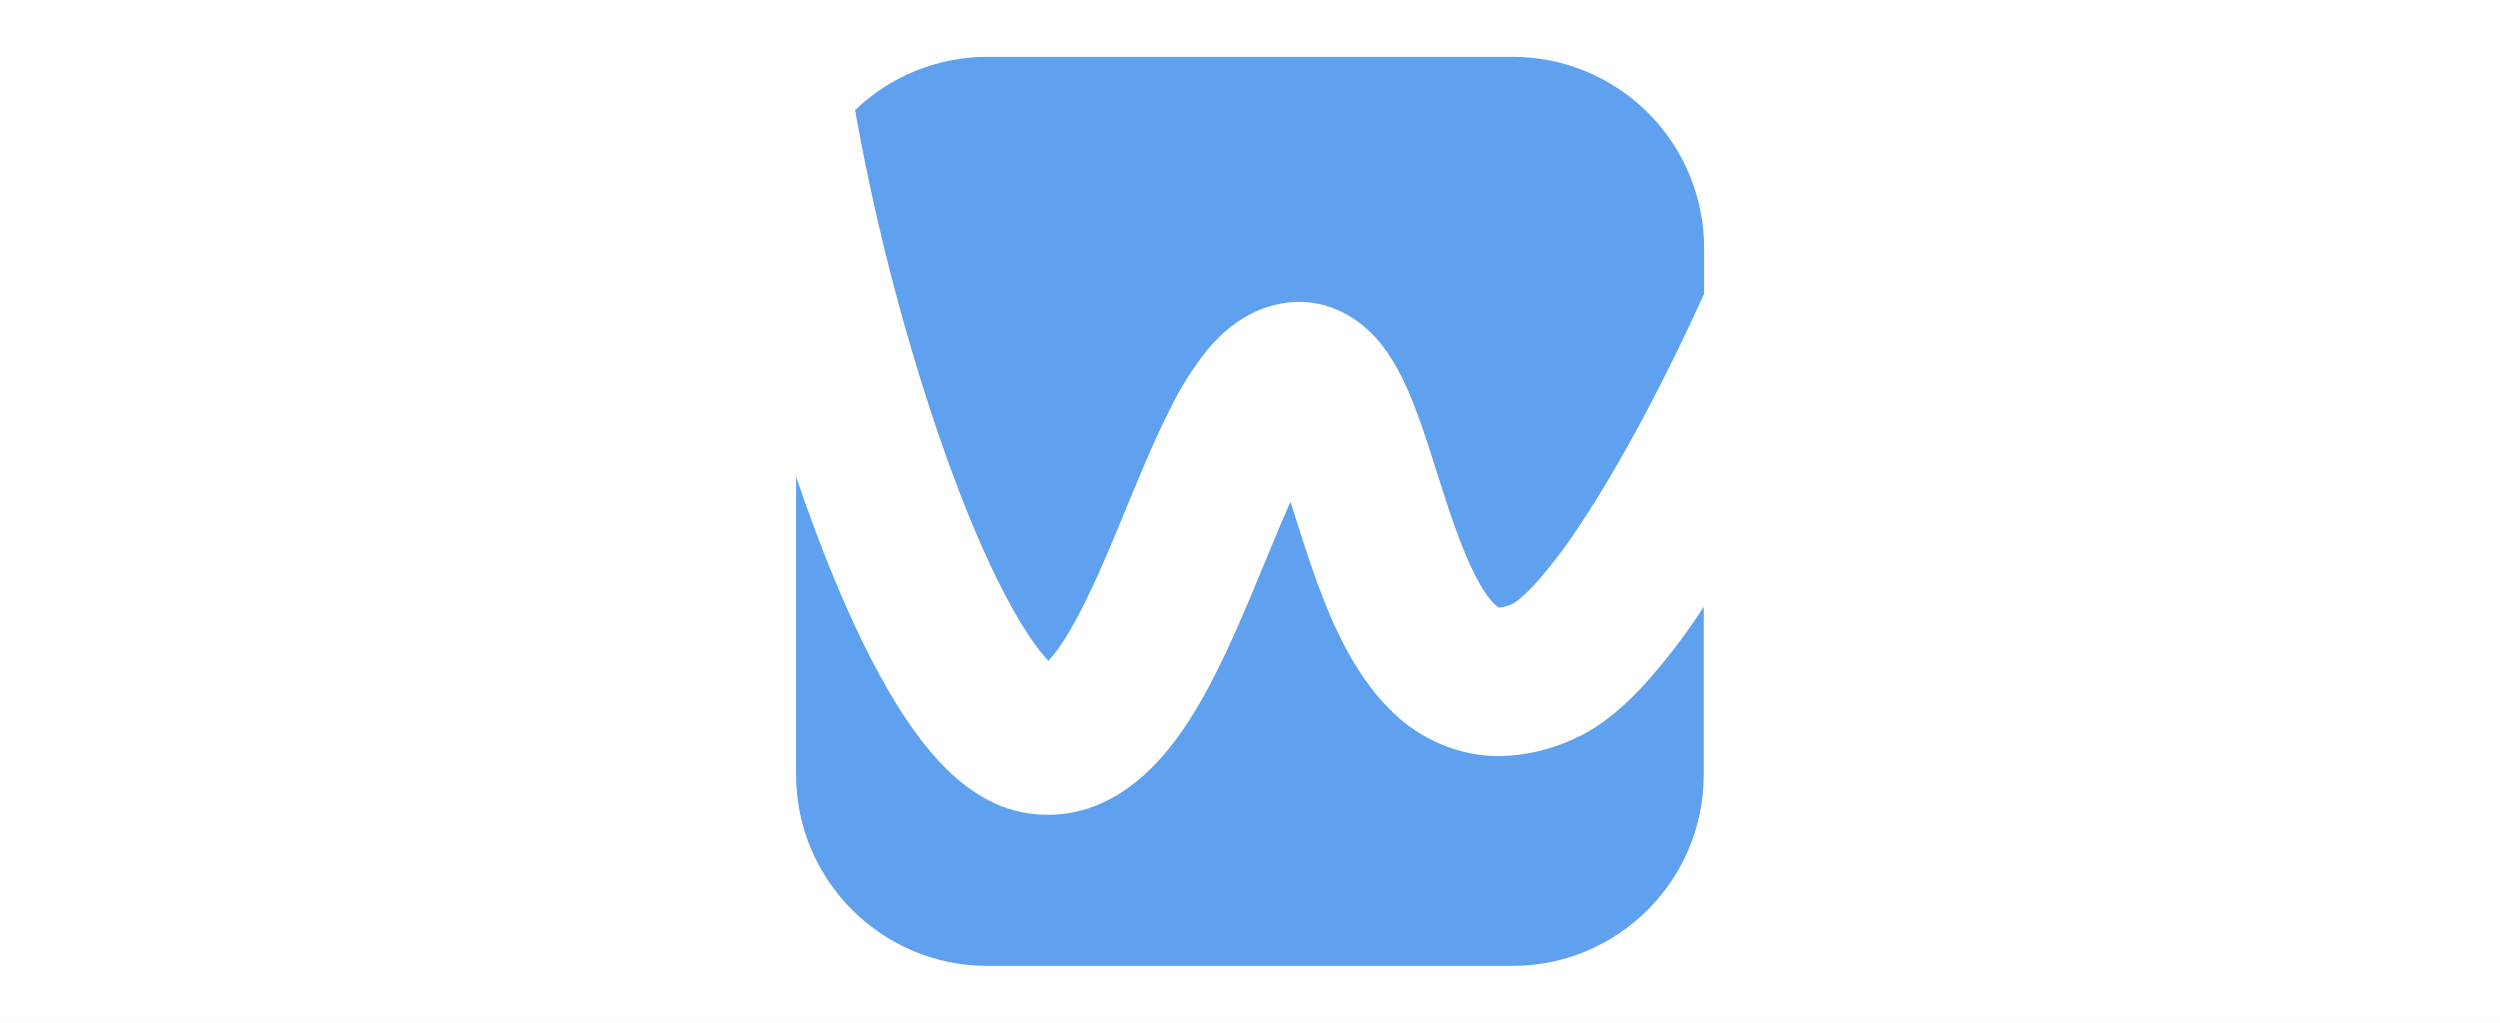
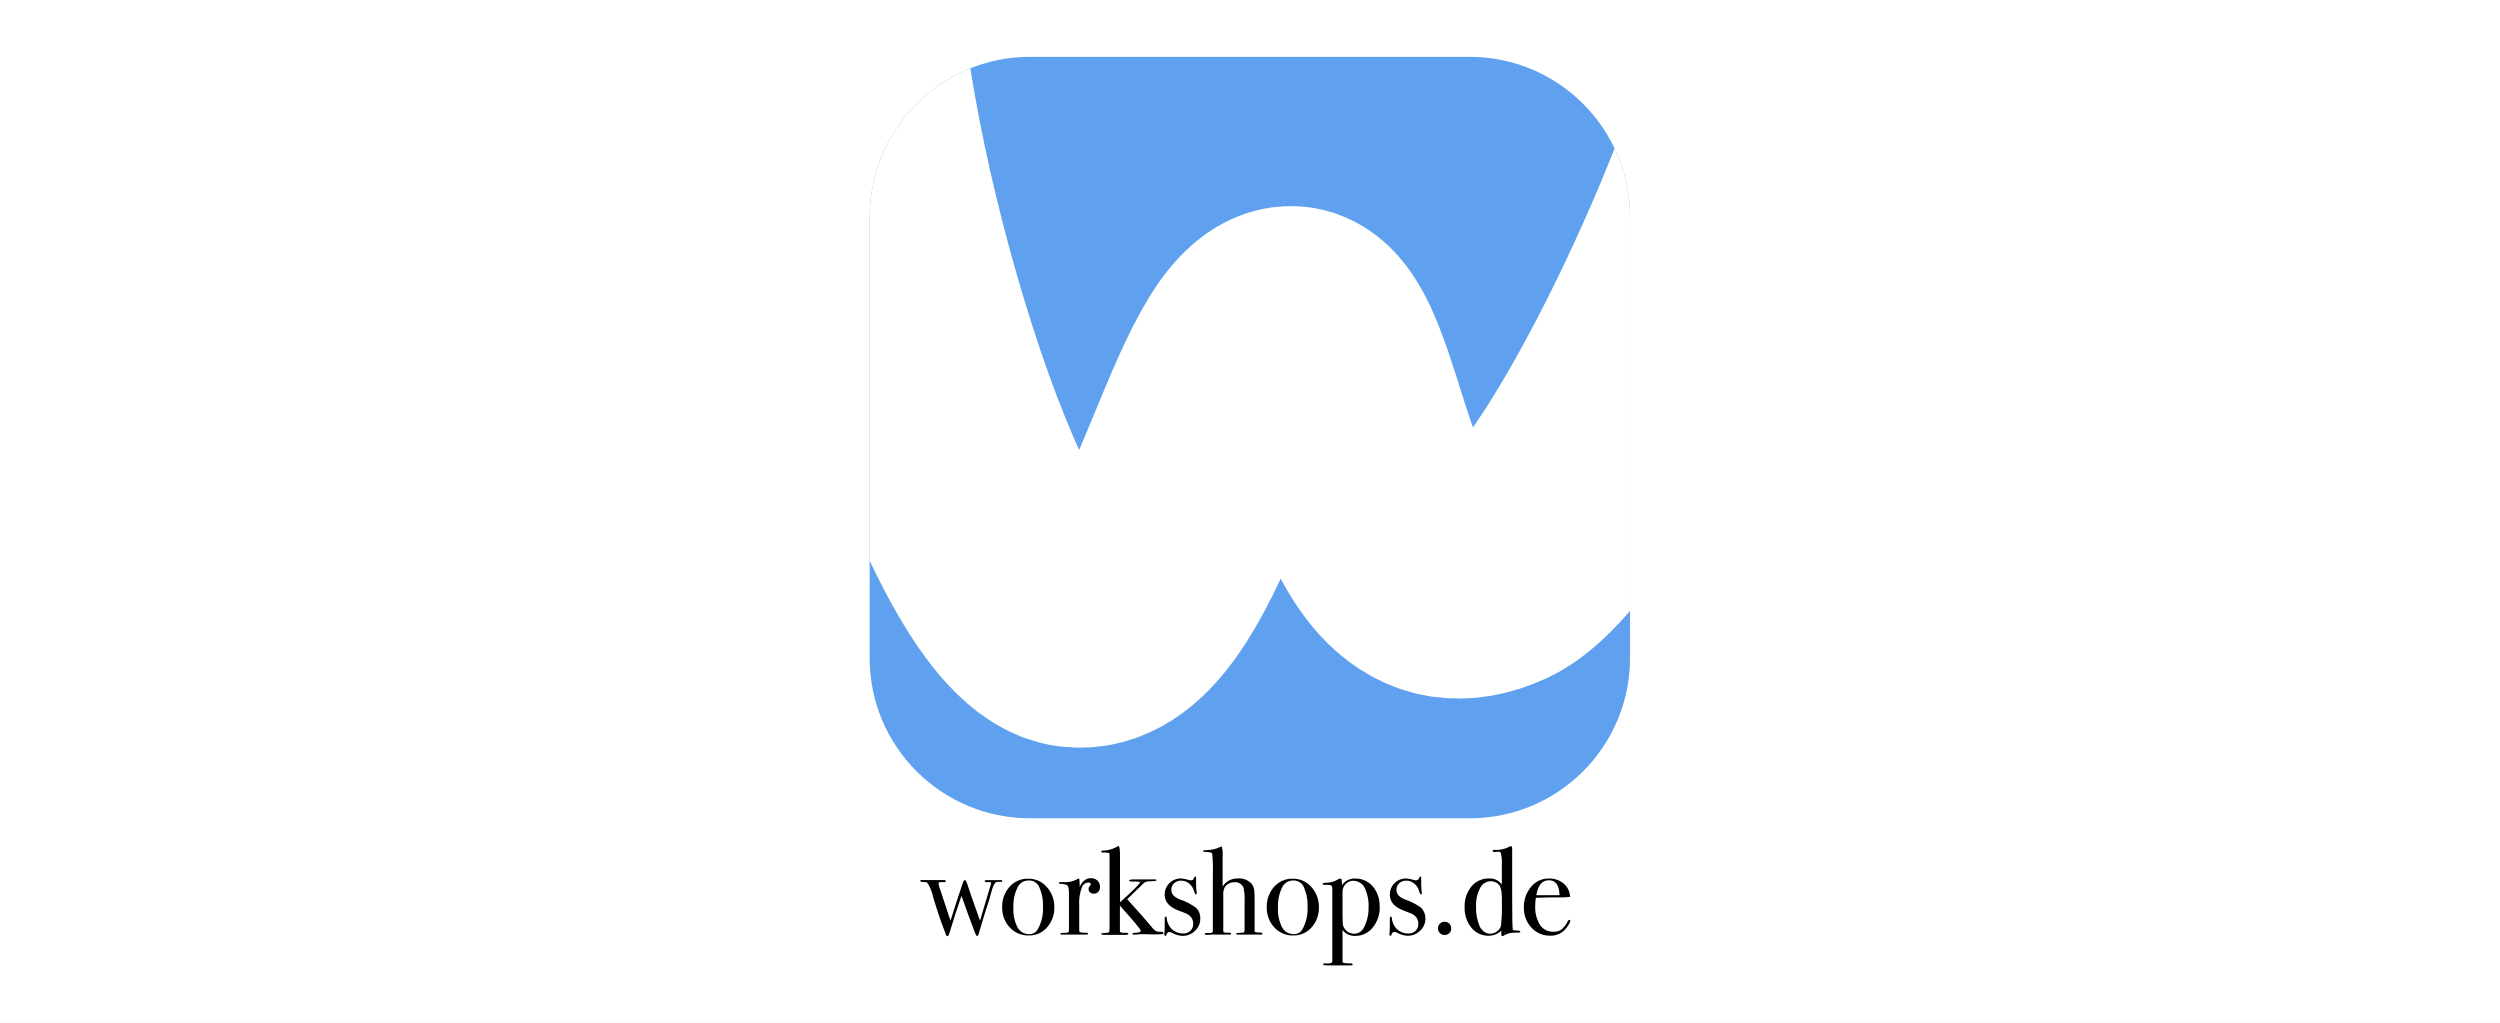
<svg xmlns="http://www.w3.org/2000/svg" viewBox="0 0 623.62 255.12">
  <defs>
-     <style>.cls-1{fill:#fff;}.cls-2{fill:#5fa1ee;}</style>
+     <style>.cls-1{fill:#fff;}.cls-2{fill-rule:evenodd;}.cls-3{fill:#5fa1ee;}.cls-4{mask:url(#mask);}.cls-5,.cls-6{fill:none;}.cls-5{stroke:#fff;stroke-linecap:square;stroke-width:59px;}</style>
+     <mask id="mask" x="180.48" y="-39.27" width="297.64" height="243.39" maskUnits="userSpaceOnUse">
+       <g id="mask-2">
+         <rect id="path-1" class="cls-1" x="216.93" y="14.18" width="189.68" height="189.94" rx="39.99" />
+       </g>
+     </mask>
  </defs>
  <g id="BG">
    <rect class="cls-1" width="623.62" height="255.12" />
  </g>
  <g id="Logo">
-     <path class="cls-2" d="M198.58,119V193.2a47.73,47.73,0,0,0,47.74,47.74h131A47.73,47.73,0,0,0,425,193.2V151.34c-.34.52-.69,1-1,1.55a153.16,153.16,0,0,1-14.1,18.17c-4.53,4.89-10.18,10-16.76,13A45.92,45.92,0,0,1,374,188.61a37.58,37.58,0,0,1-6.23-.51,38.92,38.92,0,0,1-20.93-11c-9.7-9.52-15.35-23.45-19.12-34.15-1.68-4.76-3.22-9.64-4.61-14-.27-.86-.54-1.7-.8-2.51-.13-.43-.27-.85-.4-1.26-2,4.48-4.07,9.44-6.3,14.86q-1.86,4.5-3.92,9.43c-4.74,11.24-10.51,24.12-17.62,34-6,8.39-16.81,19.78-32.64,19.78a35.36,35.36,0,0,1-4.52-.3c-10.11-1.35-17.7-7.68-22.72-13.09-5.37-5.79-10.19-13.14-14.51-21-7.59-13.79-14.75-31.26-21.06-49.85M377.3,14.18h-131a47.58,47.58,0,0,0-33,13.28A557.67,557.67,0,0,0,231.2,99.62c6.57,20.45,13.84,38.53,20.92,51.39,3.56,6.48,6.7,10.94,9.21,13.64l.19.21a32.07,32.07,0,0,0,2.41-3c4.39-6.1,8.75-15.37,13.57-26.79,1.07-2.54,2.17-5.21,3.29-7.94,3.54-8.58,7.32-17.74,11.1-25.16a78.75,78.75,0,0,1,9.27-14.68c3.46-4.14,9.37-9.83,18.12-11.51a25.5,25.5,0,0,1,4.81-.47c8.8,0,15.43,4.8,19.36,9.24,4.14,4.69,6.86,10.52,8.72,15.1,2,4.9,3.79,10.41,5.42,15.55.29.91.58,1.81.86,2.71,1.39,4.38,2.72,8.59,4.19,12.74,3.76,10.67,7.13,17.09,10.12,20a4.38,4.38,0,0,0,1.13.9H374a9.82,9.82,0,0,0,3.66-1.1,12,12,0,0,0,1.34-1,38.15,38.15,0,0,0,3.77-3.61,119.3,119.3,0,0,0,10.59-13.75c7.88-11.66,16.43-27,24.58-43.63,2.46-5,4.85-10.1,7.15-15.18V61.92A47.73,47.73,0,0,0,377.3,14.18" />
+     <g id="Page-1">
+       <g id="Workshops.DE---Logo-mit-Domain">
+         <g id="with-text">
+           <path id="path-workshops.de" class="cls-2" d="M250,219.74c0,.16-.15.24-.46.24a4.17,4.17,0,0,1-.56,0h-.25c-.43,0-.85.61-1.24,1.83-.23.79-.45,1.58-.65,2.36l-1,3.11c-.35,1.07-.86,2.79-1.55,5.15-.18.7-.36,1.06-.53,1.06s-.32-.26-.54-.78-.77-2-1.66-4.44q-.35-1-1-2.79c-.31-.81-.55-1.48-.72-2q-1.22,3.42-3.13,9.65c-.09.25-.21.38-.38.38s-.31-.16-.43-.47c0-.14-.17-.5-.37-1.05l-.75-2c-.2-.54-.61-1.75-1.21-3.63s-.95-3-1-3.36a10,10,0,0,0-1.28-2.85,2.79,2.79,0,0,0-1-.13c-.48,0-.73-.09-.73-.28s.12-.21.35-.21h1.33c.68,0,1.43,0,2.24,0l1,0h1c.29,0,.44.08.44.25s-.1.27-.31.27l-.78,0c-.49,0-.74.09-.74.31a10.53,10.53,0,0,0,.59,2q1,2.92,2.42,7.33,1.33-4.35,2.42-7.49l.5-1.49c.22-.78.44-1.18.65-1.18s.42.37.65,1.09q.55,1.83,2.42,7c.17.45.41,1.14.72,2.05l2.79-9.38c0-.16-.12-.25-.37-.25l-.9,0c-.23,0-.34-.08-.34-.24s.14-.25.43-.25h3.57C249.9,219.49,250,219.57,250,219.74Zm13,6.61a7.25,7.25,0,0,1-1.83,5,5.88,5.88,0,0,1-4.57,2,6.16,6.16,0,0,1-4.71-2,7.08,7.08,0,0,1-1.9-5,7.44,7.44,0,0,1,1.85-5.16,6,6,0,0,1,4.61-2,6,6,0,0,1,4.67,2.06A7.37,7.37,0,0,1,263,226.35Zm-2.83,0a11.05,11.05,0,0,0-1.05-5.31,2.75,2.75,0,0,0-2.61-1.4,3,3,0,0,0-2.72,1.79,10.43,10.43,0,0,0-1,4.95,9.56,9.56,0,0,0,1,4.89,3.21,3.21,0,0,0,2.9,1.75,2.31,2.31,0,0,0,2.11-1.09A10.29,10.29,0,0,0,260.17,226.32Zm14.22-5.06a1.67,1.67,0,0,1-.43,1.18,1.47,1.47,0,0,1-1.12.46,1.4,1.4,0,0,1-.93-.32,1.06,1.06,0,0,1-.37-.83,1.09,1.09,0,0,1,.27-.74c.19-.21.28-.35.28-.44,0-.31-.22-.46-.68-.46a1.77,1.77,0,0,0-1.49,1.08,10.82,10.82,0,0,0-.71,4.72v6.15c0,.25.09.4.26.46a7.16,7.16,0,0,0,1.6.13c.23,0,.34.12.34.25s-.13.21-.4.21c-.48,0-.92,0-1.34,0s-1.2,0-2.36,0c-.6,0-1,0-1.3,0s-.61,0-1,0-.5-.07-.5-.21.13-.22.4-.22h.44c.7,0,1.11-.08,1.24-.25a5.22,5.22,0,0,0,.06-1.15v-8.53c0-1.14-.17-1.8-.51-2a3.92,3.92,0,0,0-1.63-.3c-.25,0-.37-.07-.37-.22s.1-.21.31-.21h.21c.31,0,.62,0,.94,0l.4,0a6.15,6.15,0,0,0,2.54-.65l.41-.19.25-.09a9.26,9.26,0,0,1,.12,1.49v.62c.66-1.45,1.59-2.17,2.79-2.17a2.33,2.33,0,0,1,1.65.6A2,2,0,0,1,274.39,221.26Zm15.83,11.58c0,.14-.38.21-1.15.21-.6,0-1.15,0-1.67,0-1.06,0-1.78-.06-2.17-.06s-.68,0-1.23.06-1,.06-1.23.06-.28-.07-.28-.21.2-.25.59-.25c1,0,1.49-.17,1.49-.5s-1.73-2.38-5.21-6.27l0,6.33c0,.31.31.46.87.44l.84,0c.27,0,.4.08.4.25s-.23.27-.68.27l-.16,0h-.74c-.5,0-1.17,0-2,0h-2.42c-.5,0-.75-.08-.75-.25a.17.17,0,0,1,.14-.18c.1,0,.45,0,1.07-.06s.76-.14.78-.35a10.81,10.81,0,0,0,.06-1.61V215.42q0-2.44,0-2.55t-.9-.21h-.31a3.63,3.63,0,0,1-.5,0c-.22,0-.34-.08-.34-.25s.24-.25.72-.25a6.85,6.85,0,0,0,3.1-.9,1.45,1.45,0,0,1,.5-.22c.22,0,.34.86.34,2.58v11.46c3.35-3,5-4.66,5-5,0-.13-.41-.19-1.21-.19H283a3,3,0,0,1-.47,0h-.31c-.37,0-.55-.08-.55-.24s.32-.28,1-.28h1.27l1.15,0H287c.75,0,1.18,0,1.31,0a.2.2,0,0,1,.18.22c0,.14-.48.22-1.46.24a3.86,3.86,0,0,0-1.27.16,3.29,3.29,0,0,0-.71.56l-3.88,3.75q4.31,4.73,6.11,6.93a3.86,3.86,0,0,0,1.18,1.08,4.13,4.13,0,0,0,1.52.13C290.13,232.59,290.22,232.67,290.22,232.84Zm9.19-3.73a4.07,4.07,0,0,1-1.32,3.06,4.4,4.4,0,0,1-3.15,1.26,6.06,6.06,0,0,1-2.57-.75,1.63,1.63,0,0,0-.72-.22c-.29,0-.51.2-.65.59s-.2.38-.34.38-.22-.09-.22-.25a2.87,2.87,0,0,1,0-.38,13.71,13.71,0,0,0,.09-1.83c0-.06,0-.31,0-.74s0-.73,0-.87V229c0-.23.08-.34.22-.34s.26.11.28.34a4.49,4.49,0,0,0,.81,2.23,4,4,0,0,0,3.32,1.62,2.5,2.5,0,0,0,1.8-.66,2.29,2.29,0,0,0,.68-1.73,2.52,2.52,0,0,0-.77-1.93,3.16,3.16,0,0,0-.8-.57c-.23-.12-.93-.39-2.09-.83-2.3-.86-3.45-2.17-3.45-3.91a4,4,0,0,1,4.1-4.09,7.06,7.06,0,0,1,1.86.37,2.09,2.09,0,0,0,.56.09.75.75,0,0,0,.81-.62c.06-.21.15-.31.28-.31s.22.08.22.25a.84.84,0,0,1,0,.18l0,1.31a16.92,16.92,0,0,0,.16,2.39v.06a.22.22,0,0,1-.25.25c-.12,0-.28-.31-.47-.93a3.48,3.48,0,0,0-1.19-1.8,3.05,3.05,0,0,0-2-.69,2.4,2.4,0,0,0-1.74.66,2.14,2.14,0,0,0-.68,1.64c0,1,.69,1.82,2.08,2.36a14.43,14.43,0,0,1,4.09,2.11A3.55,3.55,0,0,1,299.41,229.11Zm15.52,3.76c0,.16-.17.24-.52.24a3.38,3.38,0,0,1-.47,0c-.72,0-2.34,0-4.84,0h-.34c-.27,0-.41-.08-.41-.24s.4-.22,1.18-.22c.48,0,.75-.06.82-.17a3.12,3.12,0,0,0,.11-1.17V225a14,14,0,0,0-.25-3.51,2.2,2.2,0,0,0-2.32-1.42,2.82,2.82,0,0,0-2.42,1.33,3.76,3.76,0,0,0-.32,1.93v7.91a6.63,6.63,0,0,0,0,1q0,.31.24.36a11.68,11.68,0,0,0,1.34.08c.25,0,.37.08.37.25s-.1.21-.31.21l-.31,0-2.45,0a20.46,20.46,0,0,0-2.86.06h-.31c-.23,0-.34-.07-.34-.21s.11-.25.34-.25h.47l.46,0c.48,0,.73-.13.75-.44V218.25a39.52,39.52,0,0,0-.16-5.38c-.12-.2-.63-.32-1.52-.34-.49,0-.74-.07-.74-.21s0-.2.15-.22.46,0,1.06-.06a7.1,7.1,0,0,0,3-.75,3.22,3.22,0,0,1,.43-.15,6.82,6.82,0,0,1,.22,2.39v7.6a4.29,4.29,0,0,1,3.73-2,4.22,4.22,0,0,1,3.54,1.36,3.83,3.83,0,0,1,.65,1.93c0,.29.06,1,.06,2.08v7.82c0,.21.56.31,1.61.31C314.84,232.69,314.93,232.76,314.93,232.87ZM329,226.35a7.22,7.22,0,0,1-1.84,5,5.87,5.87,0,0,1-4.56,2,6.18,6.18,0,0,1-4.72-2,7.12,7.12,0,0,1-1.89-5,7.39,7.39,0,0,1,1.85-5.16,6,6,0,0,1,4.61-2,6,6,0,0,1,4.67,2.06A7.37,7.37,0,0,1,329,226.35Zm-2.83,0a11.05,11.05,0,0,0-1.05-5.31,2.75,2.75,0,0,0-2.61-1.4,3,3,0,0,0-2.72,1.79,10.42,10.42,0,0,0-1,4.95,9.66,9.66,0,0,0,1,4.89,3.23,3.23,0,0,0,2.91,1.75,2.31,2.31,0,0,0,2.11-1.09A10.29,10.29,0,0,0,326.17,226.32Zm18-.16a7.78,7.78,0,0,1-1.75,5.19,5.5,5.5,0,0,1-4.36,2.08,3.74,3.74,0,0,1-3.17-1.49v7.23a3.76,3.76,0,0,0,.05.81c0,.08.13.15.29.21a11.11,11.11,0,0,0,1.8.1c.25,0,.38.09.38.28s-.14.21-.41.21h-1.3l-.81,0-1,0h-2.95q-.9,0-.9-.21c0-.19.12-.28.37-.28h.93c.6,0,.92-.14,1-.41q0-.18,0-2.85V221.57q0-.87-.84-.81l-1.31-.06c-.18,0-.28-.07-.28-.22s.23-.28.69-.28a5.69,5.69,0,0,0,3.1-.81,1.4,1.4,0,0,1,.62-.24.31.31,0,0,1,.33.23,7.43,7.43,0,0,1,.11,1.41,3.75,3.75,0,0,1,3.29-1.64,5.58,5.58,0,0,1,4.42,2A7.36,7.36,0,0,1,344.14,226.16Zm-2.76,0a10.44,10.44,0,0,0-.74-4.13,3.28,3.28,0,0,0-3.08-2.36,2.6,2.6,0,0,0-1.86.76,2.72,2.72,0,0,0-.84,1.85c0,.91,0,2.83,0,5.74,0,1.47.06,2.36.1,2.66a2,2,0,0,0,.4.91,2.75,2.75,0,0,0,2.33,1.28,2.65,2.65,0,0,0,2.42-1.37A10.27,10.27,0,0,0,341.38,226.19Zm14.16,2.92a4.07,4.07,0,0,1-1.32,3.06,4.4,4.4,0,0,1-3.15,1.26,6.06,6.06,0,0,1-2.58-.75,1.63,1.63,0,0,0-.71-.22c-.29,0-.51.2-.66.59s-.19.38-.34.38-.21-.09-.21-.25a2.87,2.87,0,0,1,0-.38,13.71,13.71,0,0,0,.09-1.83c0-.06,0-.31,0-.74s0-.73,0-.87V229c0-.23.07-.34.22-.34s.25.11.27.34a4.69,4.69,0,0,0,.81,2.23,4,4,0,0,0,3.32,1.62,2.46,2.46,0,0,0,1.8-.66,2.26,2.26,0,0,0,.69-1.73,2.49,2.49,0,0,0-.78-1.93,3.13,3.13,0,0,0-.79-.57c-.24-.12-.94-.39-2.1-.83-2.29-.86-3.44-2.17-3.44-3.91a4,4,0,0,1,4.1-4.09,7.13,7.13,0,0,1,1.86.37,2,2,0,0,0,.56.09.75.75,0,0,0,.8-.62c.07-.21.16-.31.28-.31s.22.08.22.25a1.5,1.5,0,0,1,0,.18l0,1.31a18.15,18.15,0,0,0,.15,2.39v.06c0,.17-.08.25-.24.25s-.28-.31-.47-.93a3.55,3.55,0,0,0-1.2-1.8,3,3,0,0,0-2-.69,2.38,2.38,0,0,0-1.73.66,2.15,2.15,0,0,0-.69,1.64c0,1,.7,1.82,2.08,2.36a14.53,14.53,0,0,1,4.1,2.11A3.58,3.58,0,0,1,355.54,229.11Zm6.45,2.48a1.64,1.64,0,0,1-1.64,1.65,1.64,1.64,0,0,1-1.68-1.68,1.59,1.59,0,0,1,.48-1.16,1.63,1.63,0,0,1,1.2-.48,1.59,1.59,0,0,1,1.16.48A1.62,1.62,0,0,1,362,231.59Zm17.23.84c0,.15-.14.22-.43.22h-.16l-.52,0h-.25a5,5,0,0,0-2.58.62,2.16,2.16,0,0,1-.53.25c-.18,0-.28-.13-.28-.38l0-1a4.42,4.42,0,0,1-3.16,1.28,5.38,5.38,0,0,1-4.3-2,7.6,7.6,0,0,1-1.69-5.1,7.72,7.72,0,0,1,1.69-5.19,5.54,5.54,0,0,1,4.42-2,3.59,3.59,0,0,1,3.17,1.52v-4.85a10.78,10.78,0,0,0-.22-2.91c-.12-.31-.31-.46-.56-.44l-1.08.09c-.27,0-.41-.09-.41-.27s.12-.28.34-.28l1.12,0a7.24,7.24,0,0,0,2.86-.87.48.48,0,0,1,.21-.06c.21,0,.32.24.32.74v.65c0,.33,0,.62,0,.87v10.71c0,4.91.06,7.53.16,7.89,0,.14.53.21,1.46.21C379.08,232.18,379.22,232.27,379.22,232.43Zm-4.59-7.79c0-2-.22-3.26-.65-3.82a2.64,2.64,0,0,0-2.15-1,3,3,0,0,0-2.67,1.73,9.43,9.43,0,0,0-1,4.66,11.87,11.87,0,0,0,.87,4.78,3.47,3.47,0,0,0,1.1,1.38,2.47,2.47,0,0,0,1.51.55,2.89,2.89,0,0,0,1.74-.58,2.65,2.65,0,0,0,1-1.38A43.05,43.05,0,0,0,374.63,224.64Zm17.07,5a2.74,2.74,0,0,1-.48,1.1,6.77,6.77,0,0,1-1,1.29,4.77,4.77,0,0,1-3.57,1.37,6.14,6.14,0,0,1-4.67-2,7.08,7.08,0,0,1-1.88-5,7.66,7.66,0,0,1,1.79-5.18,5.61,5.61,0,0,1,4.45-2.08,5.46,5.46,0,0,1,3.7,1.28,4.47,4.47,0,0,1,1.58,3.31,16.42,16.42,0,0,1-2.64.12l-2.17,0-3.73.1a13.42,13.42,0,0,0-.15,1.95,8.36,8.36,0,0,0,1.19,4.83,3.88,3.88,0,0,0,3.37,1.69,3.26,3.26,0,0,0,2-.56,6.84,6.84,0,0,0,1.61-2.14.37.37,0,0,1,.34-.25C391.62,229.45,391.7,229.52,391.7,229.67Zm-2.7-6.33q-.12-3.74-2.67-3.73c-1.67,0-2.72,1.24-3.13,3.73Z" />
+           <g id="Mask-Copy">
+             <rect id="path-1-2" data-name="path-1" class="cls-3" x="216.93" y="14.18" width="189.68" height="189.94" rx="39.99" />
+           </g>
+           <g class="cls-4">
+             <path id="Line" class="cls-5" d="M210-9.77c0,48.49,32.71,163.33,57.81,166.67S303.73,84.32,321,81s15.26,78.53,52.43,61.4C395.64,132.15,437.42,41,444,3.94" />
+           </g>
+         </g>
+       </g>
+     </g>
+     <rect class="cls-6" x="216.93" y="14.18" width="189.77" height="226.77" />
  </g>
</svg>
